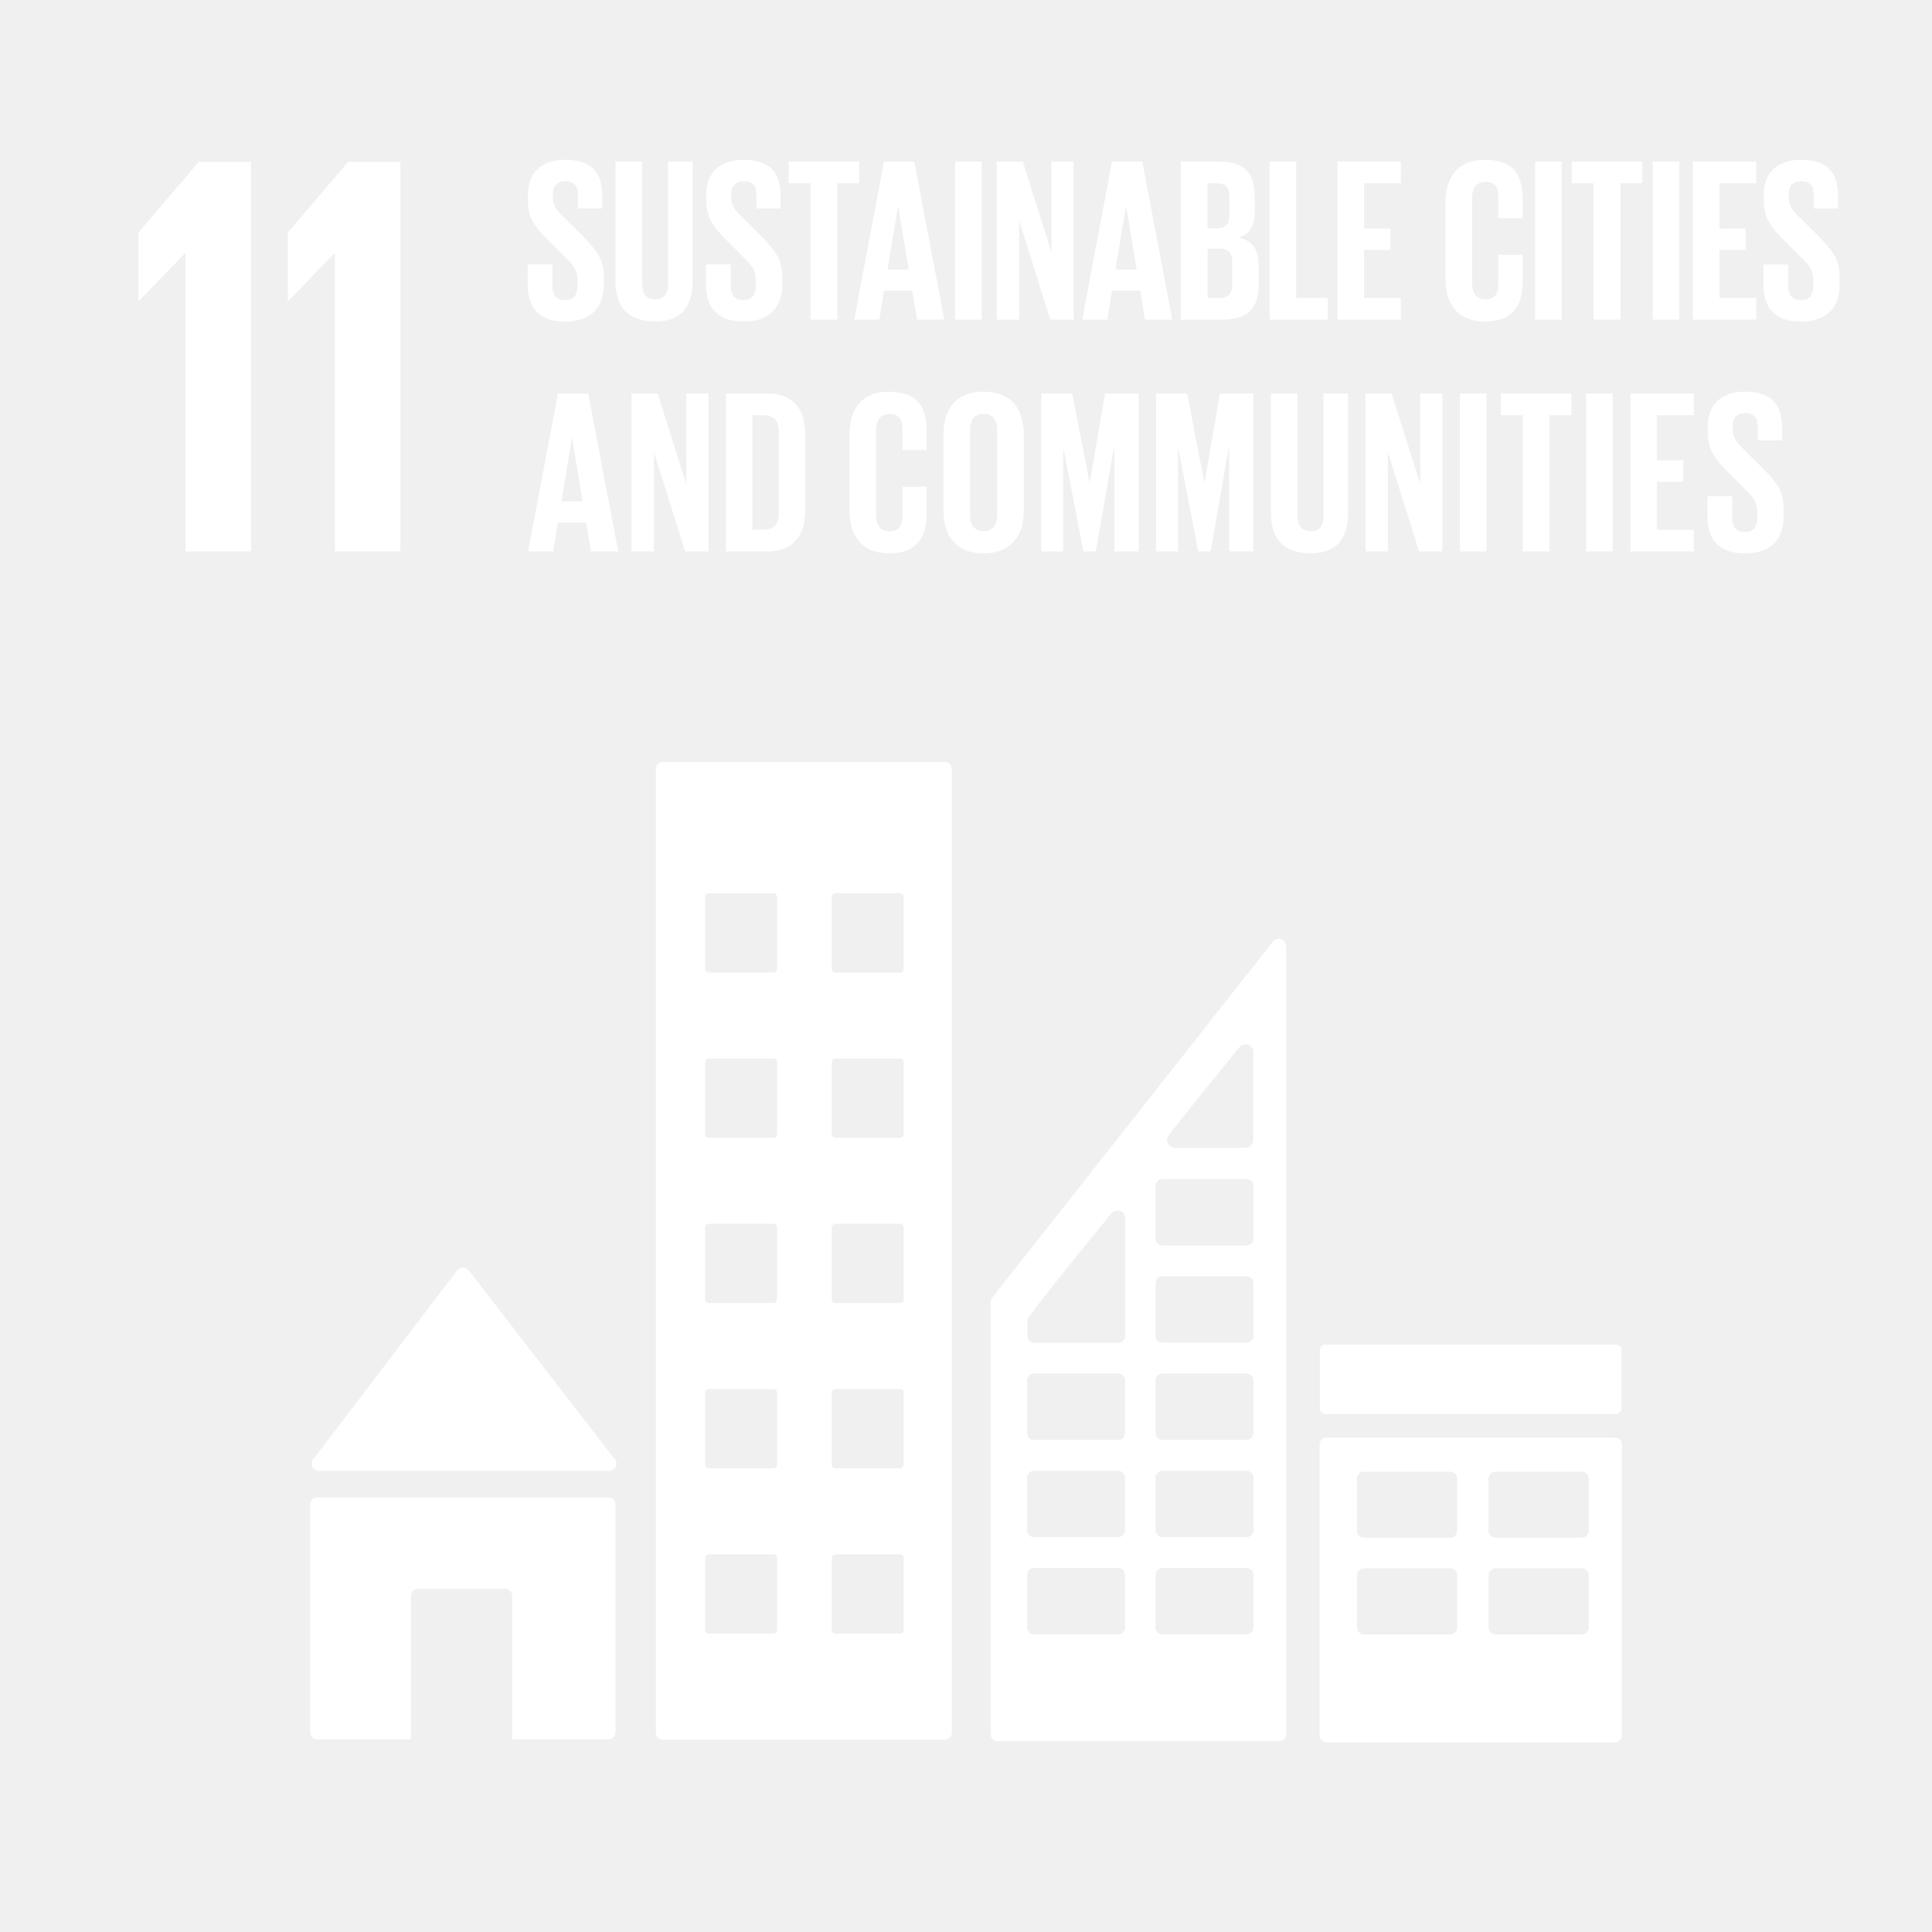
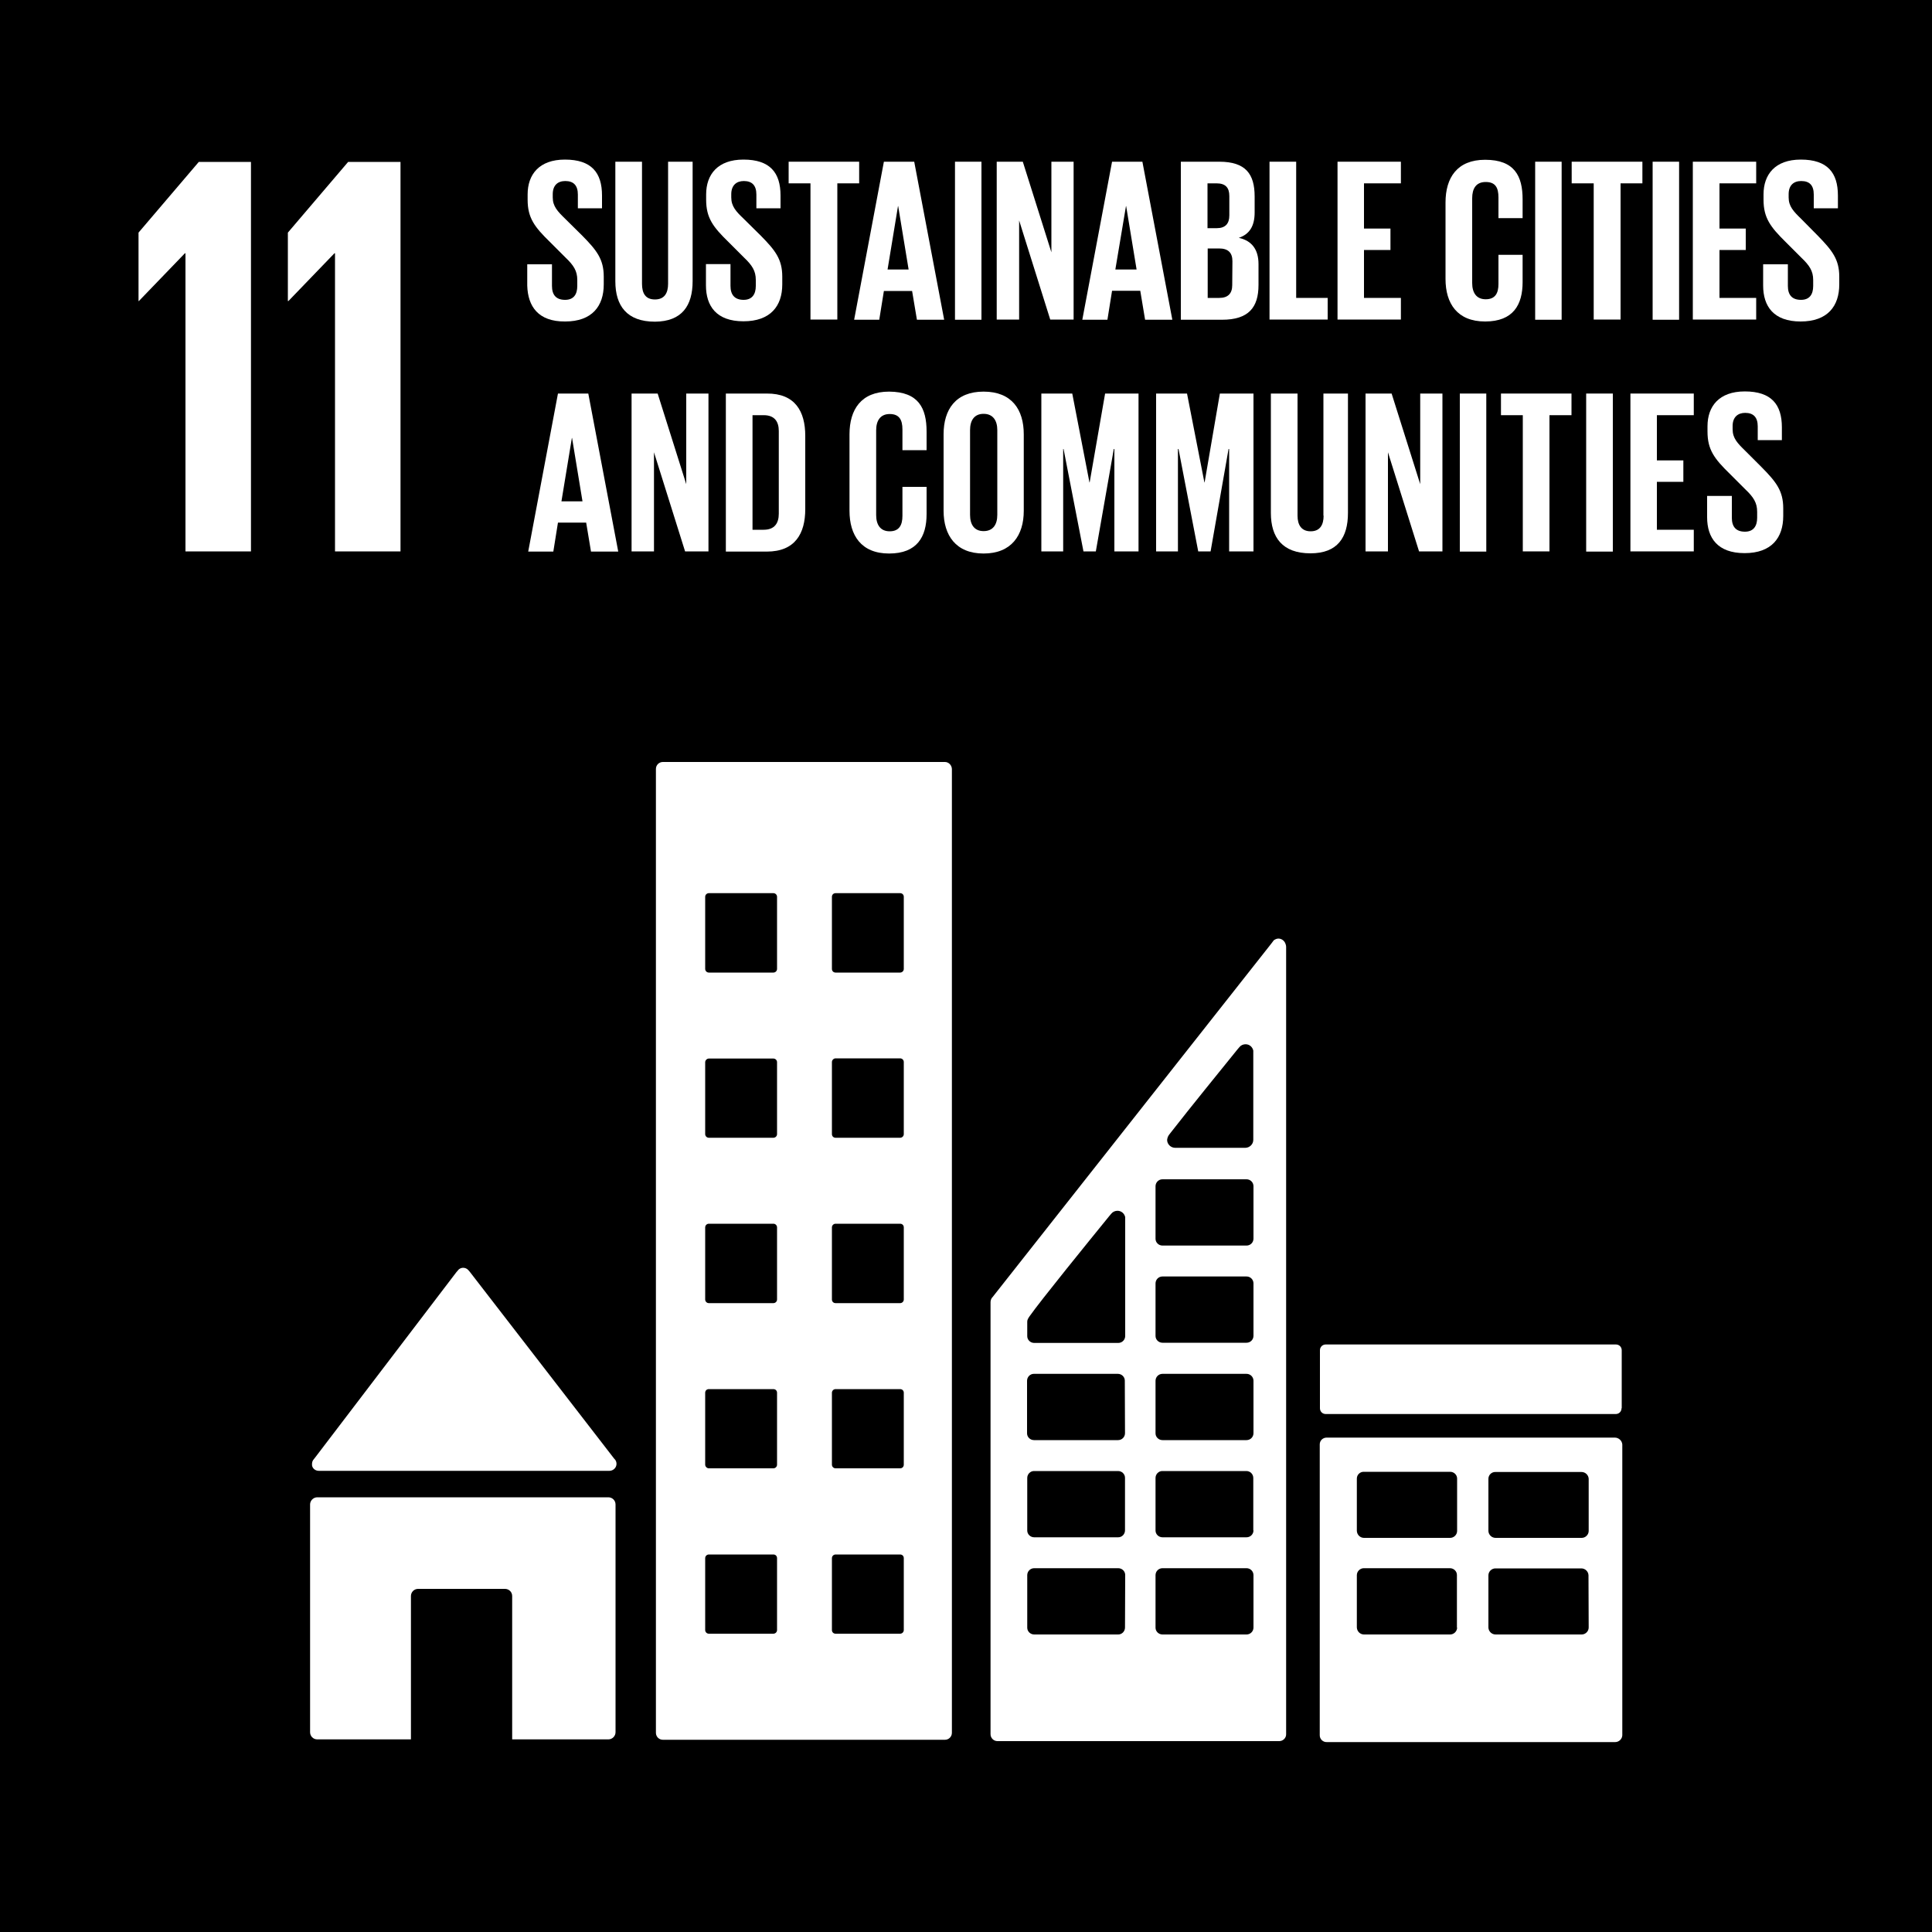
- <svg xmlns="http://www.w3.org/2000/svg" id="Layer_1" data-name="Layer 1" viewBox="0 0 1000 1000" focusable="false">
-   <link type="text/css" rel="stylesheet" id="dark-mode-general-link" />
-   <link type="text/css" rel="stylesheet" id="dark-mode-custom-link" />
-   <style type="text/css" id="dark-mode-custom-style" />
-   <defs>
-     <style>
-       .cls-2 {
-         fill: #fff;
-       }
-     </style>
-   </defs>
-   <path class="cls-2" d="M292.55,166.4c14,0,20-8,20-19.17v-4c0-9-3.62-13.62-11.09-21.22l-8.8-8.68c-4-3.86-6.5-6.51-6.5-11.11v-1.67c0-4.59,2.65-6.76,6.5-6.76,4.33,0,6.51,2.29,6.51,7v7.1h12.53v-6.62c0-11.81-5.41-18.57-19.16-18.57-13.39,0-19.29,7.84-19.29,18v2.79c0,9.39,3.62,14.1,11.45,21.81l8.07,8.1c4.22,4,6.15,6.86,6.15,11.56v3.13c0,4.35-1.93,7.24-6.26,7.24-4.7,0-6.75-2.65-6.75-7.24v-11.2H273.16v11c0,10.73,5.41,18.57,19.39,18.57" />
-   <path class="cls-2" d="M358.47,145.54V83.67H345.81v63.19c0,4.83-1.93,8.07-6.76,8.07s-6.74-3.24-6.74-8.07V83.67H318.56v61.87c0,12.66,6,20.86,20.49,20.86,14,0,19.42-8.2,19.42-20.86" />
-   <path class="cls-2" d="M404.88,147.23v-4c0-9-3.63-13.62-11.08-21.22L385,113.33c-4-3.85-6.52-6.51-6.52-11.08v-1.69c0-4.59,2.67-6.76,6.52-6.76,4.34,0,6.5,2.28,6.5,7v7.1H404v-6.62c0-11.83-5.41-18.57-19.16-18.57-13.38,0-19.29,7.84-19.29,18v2.77c0,9.4,3.63,14.11,11.47,21.83l8.06,8.09c4.22,4,6.14,6.86,6.14,11.56v3.15c0,4.32-1.92,7.23-6.26,7.23-4.7,0-6.75-2.66-6.75-7.23V136.85H365.47v11c0,10.73,5.41,18.56,19.4,18.56s20-8,20-19.17" />
-   <polygon class="cls-2" points="444.73 83.67 408.21 83.67 408.21 94.89 419.53 94.89 419.53 165.44 433.4 165.44 433.4 94.89 444.73 94.89 444.73 83.67" />
-   <path class="cls-2" d="M473.23,83.67H457.56l-15.43,81.76h13l2.41-14.94h14.58l2.54,14.94h14.11Zm-13.85,55.84,5.41-32.8h.13l5.43,32.8Z" />
-   <rect class="cls-2" x="494.33" y="83.68" width="13.74" height="81.77" />
-   <polygon class="cls-2" points="555.7 165.44 555.7 83.67 544.25 83.67 544.25 130.57 529.41 83.67 515.91 83.67 515.91 165.44 527.49 165.44 527.49 114.06 543.63 165.44 555.7 165.44" />
-   <path class="cls-2" d="M575.57,150.48h14.59l2.52,15h14.1L591.24,83.67H575.57l-15.43,81.76h13Zm7.22-43.78h.13l5.44,32.81h-11Z" />
-   <path class="cls-2" d="M649.43,110v-8.31c0-11.58-4.57-18-18.32-18h-19.9v81.77h21.34c13.75,0,18.92-6.39,18.92-18V136.62c0-7.48-3.36-12.07-10.24-13.63,5.67-1.81,8.2-6.15,8.2-13M625,94.89h4.71c4.57,0,6.63,2.16,6.63,6.63v10c0,4.35-2.06,6.64-6.52,6.64H625Zm12.77,52.7c0,4.34-2.16,6.64-6.74,6.64h-6V128.66h5.9c4.82,0,6.87,2.29,6.87,6.62Z" />
-   <polygon class="cls-2" points="670.87 83.67 657.13 83.67 657.13 165.44 687.25 165.44 687.25 154.22 670.87 154.22 670.87 83.67" />
-   <polygon class="cls-2" points="725.09 94.89 725.09 83.67 692.3 83.67 692.3 165.44 725.09 165.44 725.09 154.22 706.04 154.22 706.04 129.37 719.66 129.37 719.66 118.29 706.04 118.29 706.04 94.89 725.09 94.89" />
-   <path class="cls-2" d="M768.69,166.4c14.59,0,19.42-8.68,19.42-20.38V131.91H775.56V147c0,4.8-1.69,7.94-6.63,7.94s-7-3.49-7-8.44V102.61c0-5,2-8.45,7-8.45s6.63,2.89,6.63,8v10.74h12.55v-9.65c0-12.07-4.23-20.51-19.42-20.51-14.46,0-20.49,9.28-20.49,22.06v39.57c0,12.66,6,22.06,20.49,22.06" />
-   <rect class="cls-2" x="794.56" y="83.68" width="13.73" height="81.77" />
-   <polygon class="cls-2" points="838.75 165.44 838.75 94.89 850.06 94.89 850.06 83.67 813.55 83.67 813.55 94.89 824.87 94.89 824.87 165.44 838.75 165.44" />
-   <rect class="cls-2" x="855.43" y="83.68" width="13.73" height="81.77" />
-   <polygon class="cls-2" points="876.24 165.44 909.02 165.44 909.02 154.22 889.98 154.22 889.98 129.37 903.58 129.37 903.58 118.29 889.98 118.29 889.98 94.89 909.02 94.89 909.02 83.67 876.24 83.67 876.24 165.44" />
-   <path class="cls-2" d="M932.31,113.34c-4-3.87-6.49-6.51-6.49-11.11v-1.67c0-4.59,2.64-6.76,6.49-6.76,4.36,0,6.51,2.29,6.51,7v7.11h12.55v-6.63c0-11.83-5.43-18.57-19.18-18.57-13.38,0-19.27,7.84-19.27,18v2.79c0,9.39,3.6,14.1,11.44,21.81l8.07,8.1c4.24,4,6.16,6.86,6.16,11.56v3.13c0,4.35-1.92,7.24-6.28,7.24-4.7,0-6.75-2.65-6.75-7.24v-11.2H912.79v11c0,10.73,5.42,18.57,19.4,18.57s20-8,20-19.17v-4c0-9-3.65-13.62-11.1-21.22Z" />
-   <path class="cls-2" d="M288.79,203.69l-15.43,81.75h13l2.41-14.95h14.58l2.54,14.95H320l-15.55-81.75Zm1.81,55.83,5.42-32.8h.13l5.41,32.8Z" />
-   <polygon class="cls-2" points="355.22 250.59 340.39 203.69 326.89 203.69 326.89 285.45 338.47 285.45 338.47 234.06 354.61 285.45 366.67 285.45 366.67 203.69 355.22 203.69 355.22 250.59" />
-   <path class="cls-2" d="M396.94,203.67H375.72v81.78h21.22c14.71,0,19.88-9.4,19.88-21.95V225.63c0-12.66-5.17-22-19.88-22m6.14,62.24c0,4.94-2.17,8.32-7.83,8.32h-5.8V214.9h5.8c5.66,0,7.83,3.37,7.83,8.19Z" />
-   <path class="cls-2" d="M460.23,202.72c-14.47,0-20.5,9.28-20.5,22.07v39.56c0,12.65,6,22.06,20.5,22.06s19.4-8.69,19.4-20.39v-14.1H467.09V267c0,4.83-1.68,8-6.61,8s-7-3.49-7-8.44v-43.9c0-4.94,2.06-8.44,7-8.44s6.61,2.89,6.61,8v10.73h12.54v-9.65c0-12.06-4.21-20.49-19.4-20.49" />
-   <path class="cls-2" d="M509.07,202.72c-14.48,0-20.74,9.28-20.74,22.07v39.56c0,12.65,6.26,22.06,20.74,22.06s20.84-9.41,20.84-22.06V224.79c0-12.79-6.26-22.07-20.84-22.07m7.1,63.79c0,4.95-2.17,8.44-7.1,8.44s-7-3.49-7-8.44v-43.9c0-4.94,2.15-8.44,7-8.44s7.1,3.5,7.1,8.44Z" />
-   <polygon class="cls-2" points="564.03 249.75 563.91 249.75 555 203.67 538.97 203.67 538.97 285.44 550.29 285.44 550.29 232.38 550.53 232.38 560.78 285.44 567.16 285.44 576.45 232.38 576.81 232.38 576.81 285.44 589.35 285.44 589.35 203.67 571.99 203.67 564.03 249.75" />
-   <polygon class="cls-2" points="623.48 249.75 623.36 249.75 614.44 203.67 598.4 203.67 598.4 285.44 609.74 285.44 609.74 232.38 609.97 232.38 620.21 285.44 626.61 285.44 635.88 232.38 636.25 232.38 636.25 285.44 648.78 285.44 648.78 203.67 631.43 203.67 623.48 249.75" />
-   <path class="cls-2" d="M685.07,266.87c0,4.83-1.91,8.1-6.74,8.1s-6.75-3.27-6.75-8.1V203.69H657.83v61.84c0,12.68,6,20.88,20.5,20.88,14,0,19.4-8.2,19.4-20.88V203.69H685.07Z" />
-   <polygon class="cls-2" points="735.13 250.59 720.28 203.69 706.79 203.69 706.79 285.45 718.37 285.45 718.37 234.06 734.51 285.45 746.56 285.45 746.56 203.69 735.13 203.69 735.13 250.59" />
-   <polygon class="cls-2" points="71.65 120.39 71.65 155.77 71.94 155.77 95.73 131.09 96.04 131.09 96.04 285.43 129.94 285.43 129.94 83.8 102.87 83.8 71.65 120.39" />
-   <polygon class="cls-2" points="148.97 120.39 148.97 155.77 149.27 155.77 173.06 131.09 173.35 131.09 173.35 285.43 207.26 285.43 207.26 83.8 180.21 83.8 148.97 120.39" />
-   <rect class="cls-2" x="755.64" y="203.67" width="13.74" height="81.77" />
-   <polygon class="cls-2" points="776.86 214.89 788.19 214.89 788.19 285.44 802.05 285.44 802.05 214.89 813.38 214.89 813.38 203.67 776.86 203.67 776.86 214.89" />
-   <rect class="cls-2" x="820.98" y="203.67" width="13.75" height="81.77" />
-   <polygon class="cls-2" points="843.9 285.44 876.69 285.44 876.69 274.23 857.63 274.23 857.63 249.39 871.26 249.39 871.26 238.29 857.63 238.29 857.63 214.89 876.69 214.89 876.69 203.67 843.9 203.67 843.9 285.44" />
-   <path class="cls-2" d="M903.33,233.35c-4-3.87-6.51-6.52-6.51-11.09v-1.7c0-4.59,2.65-6.75,6.51-6.75,4.34,0,6.5,2.29,6.5,7v7.12h12.55v-6.64c0-11.82-5.43-18.56-19.17-18.56-13.39,0-19.29,7.84-19.29,18v2.77c0,9.4,3.62,14.11,11.46,21.82l8.08,8.09c4.21,4,6.14,6.87,6.14,11.57v3.14c0,4.34-1.93,7.24-6.27,7.24-4.7,0-6.75-2.65-6.75-7.24V256.87H883.8v11c0,10.73,5.42,18.57,19.41,18.57s20-8,20-19.16v-4c0-9-3.62-13.61-11.09-21.22Z" />
+ <svg xmlns="http://www.w3.org/2000/svg" version="1.1" id="Layer_1" x="0px" y="0px" viewBox="0 0 1000 1000" style="enable-background:new 0 0 1000 1000;" xml:space="preserve">
+   <style type="text/css">
+ 	.st0{fill:#FFFFFF;}
+ </style>
+   <rect y="0" width="1000" height="1000" />
+   <path class="st0" d="M292.5,166.4c14,0,20-8,20-19.2v-4c0-9-3.6-13.6-11.1-21.2l-8.8-8.7c-4-3.9-6.5-6.5-6.5-11.1v-1.7  c0-4.6,2.6-6.8,6.5-6.8c4.3,0,6.5,2.3,6.5,7v7.1h12.5v-6.6c0-11.8-5.4-18.6-19.2-18.6c-13.4,0-19.3,7.8-19.3,18v2.8  c0,9.4,3.6,14.1,11.5,21.8l8.1,8.1c4.2,4,6.1,6.9,6.1,11.6v3.1c0,4.4-1.9,7.2-6.3,7.2c-4.7,0-6.8-2.6-6.8-7.2v-11.2h-12.8v11  C273.2,158.6,278.6,166.5,292.5,166.4" />
+   <path class="st0" d="M358.5,145.5V83.7h-12.7v63.2c0,4.8-1.9,8.1-6.8,8.1s-6.7-3.2-6.7-8.1V83.7h-13.8v61.9c0,12.7,6,20.9,20.5,20.9  C353,166.4,358.5,158.2,358.5,145.5" />
+   <path class="st0" d="M404.9,147.2v-4c0-9-3.6-13.6-11.1-21.2l-8.8-8.7c-4-3.8-6.5-6.5-6.5-11.1v-1.7c0-4.6,2.7-6.8,6.5-6.8  c4.3,0,6.5,2.3,6.5,7v7.1H404v-6.6c0-11.8-5.4-18.6-19.2-18.6c-13.4,0-19.3,7.8-19.3,18v2.8c0,9.4,3.6,14.1,11.5,21.8l8.1,8.1  c4.2,4,6.1,6.9,6.1,11.6v3.1c0,4.3-1.9,7.2-6.3,7.2c-4.7,0-6.8-2.7-6.8-7.2v-11.3h-12.7v11c0,10.7,5.4,18.6,19.4,18.6  S404.9,158.4,404.9,147.2" />
+   <polygon class="st0" points="444.7,83.7 408.2,83.7 408.2,94.9 419.5,94.9 419.5,165.4 433.4,165.4 433.4,94.9 444.7,94.9 " />
+   <path class="st0" d="M473.2,83.7h-15.7l-15.4,81.8h13l2.4-14.9h14.6l2.5,14.9h14.1L473.2,83.7z M459.4,139.5l5.4-32.8h0.1l5.4,32.8  H459.4z" />
+   <rect x="494.3" y="83.7" class="st0" width="13.7" height="81.8" />
+   <polygon class="st0" points="555.7,165.4 555.7,83.7 544.2,83.7 544.2,130.6 529.4,83.7 515.9,83.7 515.9,165.4 527.5,165.4   527.5,114.1 543.6,165.4 " />
+   <path class="st0" d="M575.6,150.5h14.6l2.5,15h14.1l-15.5-81.8h-15.7l-15.4,81.8h13L575.6,150.5z M582.8,106.7h0.1l5.4,32.8h-11  L582.8,106.7z" />
+   <path class="st0" d="M649.4,110v-8.3c0-11.6-4.6-18-18.3-18h-19.9v81.8h21.3c13.8,0,18.9-6.4,18.9-18v-10.8  c0-7.5-3.4-12.1-10.2-13.6C646.9,121.2,649.4,116.8,649.4,110 M625,94.9h4.7c4.6,0,6.6,2.2,6.6,6.6v10c0,4.3-2.1,6.6-6.5,6.6H625  V94.9z M637.8,147.6c0,4.3-2.2,6.6-6.7,6.6h-6v-25.6h5.9c4.8,0,6.9,2.3,6.9,6.6L637.8,147.6z" />
+   <polygon class="st0" points="670.9,83.7 657.1,83.7 657.1,165.4 687.2,165.4 687.2,154.2 670.9,154.2 " />
+   <polygon class="st0" points="725.1,94.9 725.1,83.7 692.3,83.7 692.3,165.4 725.1,165.4 725.1,154.2 706,154.2 706,129.4   719.7,129.4 719.7,118.3 706,118.3 706,94.9 " />
+   <path class="st0" d="M768.7,166.4c14.6,0,19.4-8.7,19.4-20.4v-14.1h-12.5V147c0,4.8-1.7,7.9-6.6,7.9s-7-3.5-7-8.4v-43.9  c0-5,2-8.4,7-8.4s6.6,2.9,6.6,8v10.7h12.5v-9.7c0-12.1-4.2-20.5-19.4-20.5c-14.5,0-20.5,9.3-20.5,22.1v39.6  C748.2,157,754.2,166.4,768.7,166.4" />
+   <rect x="794.6" y="83.7" class="st0" width="13.7" height="81.8" />
+   <polygon class="st0" points="838.8,165.4 838.8,94.9 850.1,94.9 850.1,83.7 813.5,83.7 813.5,94.9 824.9,94.9 824.9,165.4 " />
+   <rect x="855.4" y="83.7" class="st0" width="13.7" height="81.8" />
+   <polygon class="st0" points="876.2,165.4 909,165.4 909,154.2 890,154.2 890,129.4 903.6,129.4 903.6,118.3 890,118.3 890,94.9   909,94.9 909,83.7 876.2,83.7 " />
+   <path class="st0" d="M932.3,113.3c-4-3.9-6.5-6.5-6.5-11.1v-1.7c0-4.6,2.6-6.8,6.5-6.8c4.4,0,6.5,2.3,6.5,7v7.1h12.5v-6.6  c0-11.8-5.4-18.6-19.2-18.6c-13.4,0-19.3,7.8-19.3,18v2.8c0,9.4,3.6,14.1,11.4,21.8l8.1,8.1c4.2,4,6.2,6.9,6.2,11.6v3.1  c0,4.4-1.9,7.2-6.3,7.2c-4.7,0-6.8-2.6-6.8-7.2v-11.2h-12.8v11c0,10.7,5.4,18.6,19.4,18.6s20-8,20-19.2v-4c0-9-3.7-13.6-11.1-21.2  L932.3,113.3z" />
+   <path class="st0" d="M288.8,203.7l-15.4,81.8h13l2.4-15h14.6l2.5,15H320l-15.5-81.8H288.8z M290.6,259.5l5.4-32.8h0.1l5.4,32.8  H290.6z" />
+   <polygon class="st0" points="355.2,250.6 340.4,203.7 326.9,203.7 326.9,285.4 338.5,285.4 338.5,234.1 354.6,285.4 366.7,285.4   366.7,203.7 355.2,203.7 " />
+   <path class="st0" d="M396.9,203.7h-21.2v81.8h21.2c14.7,0,19.9-9.4,19.9-22v-37.9C416.8,213,411.6,203.6,396.9,203.7 M403.1,265.9  c0,4.9-2.2,8.3-7.8,8.3h-5.8v-59.3h5.8c5.7,0,7.8,3.4,7.8,8.2V265.9z" />
+   <path class="st0" d="M460.2,202.7c-14.5,0-20.5,9.3-20.5,22.1v39.6c0,12.6,6,22.1,20.5,22.1s19.4-8.7,19.4-20.4v-14.1h-12.5V267  c0,4.8-1.7,8-6.6,8s-7-3.5-7-8.4v-43.9c0-4.9,2.1-8.4,7-8.4s6.6,2.9,6.6,8v10.7h12.5v-9.6C479.6,211.2,475.4,202.8,460.2,202.7" />
+   <path class="st0" d="M509.1,202.7c-14.5,0-20.7,9.3-20.7,22.1v39.6c0,12.6,6.3,22.1,20.7,22.1s20.8-9.4,20.8-22.1v-39.6  C529.9,212,523.7,202.7,509.1,202.7 M516.2,266.5c0,5-2.2,8.4-7.1,8.4s-7-3.5-7-8.4v-43.9c0-4.9,2.1-8.4,7-8.4s7.1,3.5,7.1,8.4  V266.5z" />
+   <polygon class="st0" points="564,249.7 563.9,249.7 555,203.7 539,203.7 539,285.4 550.3,285.4 550.3,232.4 550.5,232.4   560.8,285.4 567.2,285.4 576.5,232.4 576.8,232.4 576.8,285.4 589.3,285.4 589.3,203.7 572,203.7 " />
+   <polygon class="st0" points="623.5,249.7 623.4,249.7 614.4,203.7 598.4,203.7 598.4,285.4 609.7,285.4 609.7,232.4 610,232.4   620.2,285.4 626.6,285.4 635.9,232.4 636.2,232.4 636.2,285.4 648.8,285.4 648.8,203.7 631.4,203.7 " />
+   <path class="st0" d="M685.1,266.9c0,4.8-1.9,8.1-6.7,8.1s-6.8-3.3-6.8-8.1v-63.2h-13.8v61.8c0,12.7,6,20.9,20.5,20.9  c14,0,19.4-8.2,19.4-20.9v-61.8h-12.7V266.9z" />
+   <polygon class="st0" points="735.1,250.6 720.3,203.7 706.8,203.7 706.8,285.4 718.4,285.4 718.4,234.1 734.5,285.4 746.6,285.4   746.6,203.7 735.1,203.7 " />
+   <polygon class="st0" points="71.7,120.4 71.7,155.8 71.9,155.8 95.7,131.1 96,131.1 96,285.4 129.9,285.4 129.9,83.8 102.9,83.8 " />
+   <polygon class="st0" points="149,120.4 149,155.8 149.3,155.8 173.1,131.1 173.4,131.1 173.4,285.4 207.3,285.4 207.3,83.8   180.2,83.8 " />
+   <rect x="755.6" y="203.7" class="st0" width="13.7" height="81.8" />
+   <polygon class="st0" points="776.9,214.9 788.2,214.9 788.2,285.4 802,285.4 802,214.9 813.4,214.9 813.4,203.7 776.9,203.7 " />
+   <rect x="821" y="203.7" class="st0" width="13.8" height="81.8" />
+   <polygon class="st0" points="843.9,285.4 876.7,285.4 876.7,274.2 857.6,274.2 857.6,249.4 871.3,249.4 871.3,238.3 857.6,238.3   857.6,214.9 876.7,214.9 876.7,203.7 843.9,203.7 " />
+   <path class="st0" d="M903.3,233.3c-4-3.9-6.5-6.5-6.5-11.1v-1.7c0-4.6,2.7-6.8,6.5-6.8c4.3,0,6.5,2.3,6.5,7v7.1h12.5v-6.6  c0-11.8-5.4-18.6-19.2-18.6c-13.4,0-19.3,7.8-19.3,18v2.8c0,9.4,3.6,14.1,11.5,21.8l8.1,8.1c4.2,4,6.1,6.9,6.1,11.6v3.1  c0,4.3-1.9,7.2-6.3,7.2c-4.7,0-6.8-2.6-6.8-7.2v-11.3h-12.8v11c0,10.7,5.4,18.6,19.4,18.6s20-8,20-19.2v-4c0-9-3.6-13.6-11.1-21.2  L903.3,233.3z" />
  <g>
    <g>
-       <path class="cls-2" d="M165,761.31H315.38a3.67,3.67,0,0,0,2.72-6.16l-.21-.22-74.84-96.82-.73-.81a3.67,3.67,0,0,0-2.72-1.2,3.75,3.75,0,0,0-2.42.95l-.45.52-.71.79-73,95.81-1.12,1.37a3.64,3.64,0,0,0-.63,2.06A3.71,3.71,0,0,0,165,761.31Z" />
-       <path class="cls-2" d="M314.92,775H164.2a3.69,3.69,0,0,0-3.69,3.69V896.59a3.7,3.7,0,0,0,3.69,3.71h48.51V826.09a3.68,3.68,0,0,1,3.69-3.69h45a3.68,3.68,0,0,1,3.69,3.69V900.3h49.8a3.7,3.7,0,0,0,3.69-3.71V778.65A3.69,3.69,0,0,0,314.92,775Z" />
+       <path class="st0" d="M165,761.3h150.4c2,0,3.7-1.6,3.7-3.6c0-0.9-0.3-1.8-1-2.5l-0.2-0.2l-74.8-96.8l-0.7-0.8    c-0.7-0.8-1.7-1.2-2.7-1.2c-0.9,0-1.8,0.4-2.4,1l-0.4,0.5l-0.7,0.8l-73,95.8l-1.1,1.4c-0.4,0.6-0.6,1.3-0.6,2.1    C161.3,759.6,162.9,761.3,165,761.3C165,761.3,165,761.3,165,761.3z" />
+       <path class="st0" d="M314.9,775H164.2c-2,0-3.7,1.7-3.7,3.7l0,0v117.9c0,2,1.6,3.7,3.7,3.7c0,0,0,0,0,0h48.5v-74.2    c0-2,1.6-3.7,3.7-3.7c0,0,0,0,0,0h45c2,0,3.7,1.6,3.7,3.7c0,0,0,0,0,0v74.2h49.8c2,0,3.7-1.7,3.7-3.7v0V778.7    C318.6,776.6,316.9,775,314.9,775z" />
    </g>
-     <path class="cls-2" d="M835.83,744.08H686.66a3.59,3.59,0,0,0-3.65,3.55V898.26a3.6,3.6,0,0,0,3.65,3.54H835.83a3.6,3.6,0,0,0,3.66-3.54V747.63a3.59,3.59,0,0,0-3.66-3.55m-81.62,98.34a3.6,3.6,0,0,1-3.64,3.56H706a3.61,3.61,0,0,1-3.66-3.56V815.34a3.6,3.6,0,0,1,3.66-3.56h44.57a3.59,3.59,0,0,1,3.64,3.56Zm0-50.06a3.6,3.6,0,0,1-3.64,3.56H706a3.61,3.61,0,0,1-3.66-3.56v-27.1a3.61,3.61,0,0,1,3.66-3.54h44.57a3.59,3.59,0,0,1,3.64,3.54Zm68.12,50.06a3.6,3.6,0,0,1-3.66,3.56H774.12a3.6,3.6,0,0,1-3.66-3.56V815.34a3.6,3.6,0,0,1,3.66-3.56h44.55a3.6,3.6,0,0,1,3.66,3.56Zm0-50.06a3.6,3.6,0,0,1-3.66,3.56H774.12a3.6,3.6,0,0,1-3.66-3.56v-27.1a3.6,3.6,0,0,1,3.66-3.54h44.55a3.6,3.6,0,0,1,3.66,3.54Z" />
-     <path class="cls-2" d="M489.06,394.44h-146a3.57,3.57,0,0,0-3.56,3.58v498.9a3.58,3.58,0,0,0,3.56,3.57h146a3.6,3.6,0,0,0,3.59-3.57V398a3.59,3.59,0,0,0-3.59-3.58M402.22,843.65a1.92,1.92,0,0,1-1.92,1.92H366.88a1.92,1.92,0,0,1-1.92-1.92V806.41a1.91,1.91,0,0,1,1.92-1.91H400.3a1.91,1.91,0,0,1,1.92,1.91Zm0-85.55A1.91,1.91,0,0,1,400.3,760H366.88A1.91,1.91,0,0,1,365,758.1V720.87a1.91,1.91,0,0,1,1.92-1.92H400.3a1.91,1.91,0,0,1,1.92,1.92Zm0-85.53a1.92,1.92,0,0,1-1.92,1.92H366.88a1.92,1.92,0,0,1-1.92-1.92V635.31a1.92,1.92,0,0,1,1.92-1.91H400.3a1.92,1.92,0,0,1,1.92,1.91Zm0-85.55a1.92,1.92,0,0,1-1.92,1.92H366.88A1.92,1.92,0,0,1,365,587V549.76a1.9,1.9,0,0,1,1.92-1.89H400.3a1.9,1.9,0,0,1,1.92,1.89Zm0-85.53a1.92,1.92,0,0,1-1.92,1.91H366.88a1.92,1.92,0,0,1-1.92-1.91V464.23a1.92,1.92,0,0,1,1.92-1.92H400.3a1.92,1.92,0,0,1,1.92,1.92Zm65.55,342.16a1.92,1.92,0,0,1-1.93,1.92H432.43a1.91,1.91,0,0,1-1.92-1.92V806.41a1.91,1.91,0,0,1,1.92-1.91h33.41a1.91,1.91,0,0,1,1.93,1.91Zm0-85.55a1.91,1.91,0,0,1-1.93,1.92H432.43a1.9,1.9,0,0,1-1.92-1.92V720.87a1.9,1.9,0,0,1,1.92-1.92h33.41a1.91,1.91,0,0,1,1.93,1.92Zm0-85.53a1.92,1.92,0,0,1-1.93,1.92H432.43a1.91,1.91,0,0,1-1.92-1.92V635.31a1.91,1.91,0,0,1,1.92-1.91h33.41a1.92,1.92,0,0,1,1.93,1.91Zm0-85.55a1.92,1.92,0,0,1-1.93,1.92H432.43a1.91,1.91,0,0,1-1.92-1.92V549.76a1.9,1.9,0,0,1,1.92-1.89h33.41a1.9,1.9,0,0,1,1.93,1.89Zm0-85.53a1.92,1.92,0,0,1-1.93,1.91H432.43a1.91,1.91,0,0,1-1.92-1.91V464.23a1.91,1.91,0,0,1,1.92-1.92h33.41a1.92,1.92,0,0,1,1.93,1.92Z" />
-     <path class="cls-2" d="M839.32,728.92a3,3,0,0,1-3,3H686.17a3,3,0,0,1-3-3v-30a3,3,0,0,1,3-3H836.32a3,3,0,0,1,3,3Z" />
-     <path class="cls-2" d="M665.4,488.65a3.85,3.85,0,0,0-3.67-2.79,3.81,3.81,0,0,0-2.09.69l-.27.18-1.23,1.56-143.48,182-.66.89a4.13,4.13,0,0,0-1.25,2.84V897.67a3.57,3.57,0,0,0,3.58,3.56H662.17a3.56,3.56,0,0,0,3.57-3.56V490.15A3.71,3.71,0,0,0,665.4,488.65ZM605,587.49l1-1.28c9.81-12.6,26.36-33,34.42-42.86l1.06-1.26a4.17,4.17,0,0,1,3.21-1.52,4.09,4.09,0,0,1,4,3.34V590a4.12,4.12,0,0,1-4,4.1c-.07,0-.12,0-.18,0s-.12,0-.19,0H608.51c-.07,0-.12,0-.18,0s-.12,0-.18,0a4.13,4.13,0,0,1-4-4.1A4.17,4.17,0,0,1,605,587.49Zm-22.7,254.9a3.56,3.56,0,0,1-3.57,3.57H535.21a3.56,3.56,0,0,1-3.57-3.57V815.16a3.56,3.56,0,0,1,3.57-3.56h43.51a3.56,3.56,0,0,1,3.57,3.56Zm0-50.32a3.56,3.56,0,0,1-3.57,3.57H535.21a3.56,3.56,0,0,1-3.57-3.57V764.84a3.55,3.55,0,0,1,3.57-3.57h43.51a3.55,3.55,0,0,1,3.57,3.57Zm0-50.32a3.56,3.56,0,0,1-3.57,3.56H535.21a3.56,3.56,0,0,1-3.57-3.56V714.51a3.56,3.56,0,0,1,3.57-3.57h43.51a3.56,3.56,0,0,1,3.57,3.57Zm.12-110.27v60a3.58,3.58,0,0,1-3.57,3.57h-43.5a3.57,3.57,0,0,1-3.59-3.57v-7.55a4.14,4.14,0,0,1,.27-1.33,2.92,2.92,0,0,1,.22-.42,3,3,0,0,1,.32-.47c.1-.17.27-.39.4-.58,5.56-8,30.66-38.88,41.2-51.8l1.06-1.28a4.15,4.15,0,0,1,3.21-1.51,4.1,4.1,0,0,1,4,3.33ZM648.8,842.39a3.57,3.57,0,0,1-3.57,3.57h-43.5a3.57,3.57,0,0,1-3.59-3.57V815.16a3.57,3.57,0,0,1,3.59-3.56h43.5a3.57,3.57,0,0,1,3.57,3.56Zm0-50.32a3.57,3.57,0,0,1-3.57,3.57h-43.5a3.57,3.57,0,0,1-3.59-3.57V764.84a3.56,3.56,0,0,1,3.59-3.57h43.5a3.57,3.57,0,0,1,3.57,3.57Zm0-50.32a3.58,3.58,0,0,1-3.57,3.56h-43.5a3.57,3.57,0,0,1-3.59-3.56V714.51a3.57,3.57,0,0,1,3.59-3.57h43.5a3.57,3.57,0,0,1,3.57,3.57Zm0-50.33a3.57,3.57,0,0,1-3.57,3.56h-43.5a3.57,3.57,0,0,1-3.59-3.56V664.19a3.57,3.57,0,0,1,3.59-3.57h43.5a3.57,3.57,0,0,1,3.57,3.57Zm0-50.33a3.57,3.57,0,0,1-3.57,3.57h-43.5a3.57,3.57,0,0,1-3.59-3.57V613.86a3.57,3.57,0,0,1,3.59-3.58h43.5a3.57,3.57,0,0,1,3.57,3.58Z" />
+     <path class="st0" d="M835.8,744.1H686.7c-2,0-3.6,1.5-3.6,3.5c0,0,0,0,0,0v150.6c0,2,1.7,3.6,3.7,3.5h149.2c2,0,3.6-1.6,3.7-3.5   c0,0,0,0,0,0V747.6C839.5,745.6,837.8,744.1,835.8,744.1C835.9,744.1,835.8,744.1,835.8,744.1 M754.2,842.4c0,2-1.7,3.6-3.6,3.6   c0,0,0,0,0,0H706c-2,0-3.6-1.6-3.7-3.6c0,0,0,0,0,0v-27.1c0-2,1.7-3.6,3.6-3.6c0,0,0,0,0,0h44.6c2,0,3.6,1.6,3.6,3.5c0,0,0,0,0,0   V842.4z M754.2,792.4c0,2-1.7,3.6-3.6,3.6c0,0,0,0,0,0H706c-2,0-3.6-1.6-3.7-3.6c0,0,0,0,0,0v-27.1c0-2,1.7-3.6,3.7-3.5h44.6   c2,0,3.6,1.6,3.6,3.5c0,0,0,0,0,0V792.4z M822.3,842.4c0,2-1.7,3.6-3.6,3.6c0,0,0,0,0,0h-44.6c-2,0-3.6-1.6-3.7-3.5c0,0,0,0,0,0   v-27.1c0-2,1.7-3.6,3.6-3.6c0,0,0,0,0,0h44.5c2,0,3.6,1.6,3.7,3.5c0,0,0,0,0,0L822.3,842.4z M822.3,792.4c0,2-1.7,3.6-3.6,3.6   c0,0,0,0,0,0h-44.6c-2,0-3.6-1.6-3.7-3.5c0,0,0,0,0,0v-27.1c0-2,1.7-3.6,3.7-3.5c0,0,0,0,0,0h44.5c2,0,3.6,1.6,3.7,3.5c0,0,0,0,0,0   L822.3,792.4z" />
+     <path class="st0" d="M489.1,394.4h-146c-2,0-3.6,1.6-3.6,3.6l0,0v498.9c0,2,1.6,3.6,3.6,3.6h146c2,0,3.6-1.6,3.6-3.6V398   C492.6,396,491,394.4,489.1,394.4 M402.2,843.7c0,1.1-0.9,1.9-1.9,1.9h-33.4c-1.1,0-1.9-0.9-1.9-1.9v-37.2c0-1.1,0.9-1.9,1.9-1.9   c0,0,0,0,0,0h33.4c1.1,0,1.9,0.8,1.9,1.9c0,0,0,0,0,0V843.7z M402.2,758.1c0,1.1-0.9,1.9-1.9,1.9h0h-33.4c-1,0-1.9-0.9-1.9-1.9   v-37.2c0-1.1,0.8-1.9,1.9-1.9c0,0,0,0,0,0h33.4c1.1,0,1.9,0.8,1.9,1.9c0,0,0,0,0,0V758.1z M402.2,672.6c0,1.1-0.9,1.9-1.9,1.9   h-33.4c-1.1,0-1.9-0.9-1.9-1.9v-37.3c0-1.1,0.9-1.9,1.9-1.9h33.4c1.1,0,1.9,0.9,1.9,1.9V672.6z M402.2,587c0,1.1-0.9,1.9-1.9,1.9   h-33.4c-1.1,0-1.9-0.9-1.9-1.9v-37.2c0-1,0.9-1.9,1.9-1.9c0,0,0,0,0,0h33.4c1,0,1.9,0.8,1.9,1.9c0,0,0,0,0,0V587z M402.2,501.5   c0,1.1-0.9,1.9-1.9,1.9h-33.4c-1.1,0-1.9-0.9-1.9-1.9v-37.3c0-1.1,0.9-1.9,1.9-1.9h0h33.4c1.1,0,1.9,0.9,1.9,1.9v0V501.5z    M467.8,843.7c0,1.1-0.9,1.9-1.9,1.9c0,0,0,0,0,0h-33.4c-1.1,0-1.9-0.8-1.9-1.9c0,0,0,0,0,0v-37.2c0-1.1,0.9-1.9,1.9-1.9   c0,0,0,0,0,0h33.4c1.1,0,1.9,0.8,1.9,1.9c0,0,0,0,0,0L467.8,843.7z M467.8,758.1c0,1.1-0.8,1.9-1.9,1.9c0,0,0,0,0,0h-33.4   c-1,0-1.9-0.8-1.9-1.9c0,0,0,0,0,0v-37.2c0-1,0.8-1.9,1.9-1.9c0,0,0,0,0,0h33.4c1.1,0,1.9,0.8,1.9,1.9c0,0,0,0,0,0L467.8,758.1z    M467.8,672.6c0,1.1-0.9,1.9-1.9,1.9c0,0,0,0,0,0h-33.4c-1.1,0-1.9-0.8-1.9-1.9c0,0,0,0,0,0v-37.3c0-1.1,0.9-1.9,1.9-1.9   c0,0,0,0,0,0h33.4c1.1,0,1.9,0.8,1.9,1.9l0,0L467.8,672.6z M467.8,587c0,1.1-0.9,1.9-1.9,1.9c0,0,0,0,0,0h-33.4   c-1.1,0-1.9-0.8-1.9-1.9c0,0,0,0,0,0v-37.3c0-1,0.9-1.9,1.9-1.9c0,0,0,0,0,0h33.4c1,0,1.9,0.8,1.9,1.9c0,0,0,0,0,0L467.8,587z    M467.8,501.5c0,1.1-0.9,1.9-1.9,1.9c0,0,0,0,0,0h-33.4c-1.1,0-1.9-0.8-1.9-1.9c0,0,0,0,0,0v-37.3c0-1.1,0.8-1.9,1.9-1.9   c0,0,0,0,0,0h33.4c1.1,0,1.9,0.8,1.9,1.9c0,0,0,0,0,0L467.8,501.5z" />
+     <path class="st0" d="M839.3,728.9c0,1.7-1.3,3-3,3H686.2c-1.7,0-3-1.3-3-3v-30c0-1.7,1.3-3,3-3h150.2c1.7,0,3,1.3,3,3V728.9z" />
+     <path class="st0" d="M665.4,488.6c-0.5-1.6-2-2.8-3.7-2.8c-0.7,0-1.5,0.3-2.1,0.7l-0.3,0.2l-1.2,1.6l-143.5,182l-0.7,0.9   c-0.8,0.7-1.2,1.8-1.2,2.8v223.6c0,2,1.6,3.6,3.6,3.6c0,0,0,0,0,0h145.8c2,0,3.6-1.6,3.6-3.5c0,0,0,0,0,0V490.1   C665.7,489.6,665.6,489.1,665.4,488.6z M605,587.5l1-1.3c9.8-12.6,26.4-33,34.4-42.9l1.1-1.3c0.8-1,2-1.5,3.2-1.5   c2,0,3.6,1.4,4,3.3V590c0,2.2-1.8,4-4,4.1c-0.1,0-0.1,0-0.2,0s-0.1,0-0.2,0h-35.8c-0.1,0-0.1,0-0.2,0s-0.1,0-0.2,0   c-2.2-0.1-4-1.9-4-4.1C604.2,589.1,604.5,588.2,605,587.5z M582.3,842.4c0,2-1.6,3.6-3.5,3.6c0,0,0,0,0,0h-43.5   c-2,0-3.6-1.6-3.6-3.5c0,0,0,0,0,0v-27.2c0-2,1.6-3.6,3.6-3.6c0,0,0,0,0,0h43.5c2,0,3.6,1.6,3.6,3.5c0,0,0,0,0,0L582.3,842.4z    M582.3,792.1c0,2-1.6,3.6-3.5,3.6c0,0,0,0,0,0h-43.5c-2,0-3.6-1.6-3.6-3.5c0,0,0,0,0,0v-27.2c0-2,1.6-3.6,3.5-3.6c0,0,0,0,0,0   h43.5c2,0,3.6,1.6,3.6,3.5c0,0,0,0,0,0L582.3,792.1z M582.3,741.8c0,2-1.6,3.6-3.6,3.6c0,0,0,0,0,0h-43.5c-2,0-3.6-1.6-3.6-3.5   c0,0,0,0,0,0v-27.2c0-2,1.6-3.6,3.5-3.6c0,0,0,0,0,0h43.5c2,0,3.6,1.6,3.6,3.5c0,0,0,0,0,0L582.3,741.8z M582.4,631.5v60   c0,2-1.6,3.6-3.6,3.6h-43.5c-2,0-3.6-1.6-3.6-3.5c0,0,0,0,0,0v-7.5c0-0.5,0.1-0.9,0.3-1.3c0.1-0.1,0.1-0.3,0.2-0.4   c0.1-0.2,0.2-0.3,0.3-0.5c0.1-0.2,0.3-0.4,0.4-0.6c5.6-8,30.7-38.9,41.2-51.8l1.1-1.3c0.8-1,2-1.5,3.2-1.5c2,0,3.6,1.4,4,3.3   L582.4,631.5z M648.8,842.4c0,2-1.6,3.6-3.6,3.6l0,0h-43.5c-2,0-3.6-1.6-3.6-3.5c0,0,0,0,0,0v-27.2c0-2,1.6-3.6,3.6-3.6   c0,0,0,0,0,0h43.5c2,0,3.6,1.6,3.6,3.6V842.4z M648.8,792.1c0,2-1.6,3.6-3.6,3.6l0,0h-43.5c-2,0-3.6-1.6-3.6-3.5c0,0,0,0,0,0v-27.2   c0-2,1.6-3.6,3.5-3.6c0,0,0,0,0,0h43.5c2,0,3.6,1.6,3.6,3.6l0,0V792.1z M648.8,741.8c0,2-1.6,3.6-3.6,3.6h-43.5   c-2,0-3.6-1.6-3.6-3.5c0,0,0,0,0,0v-27.2c0-2,1.6-3.6,3.6-3.6c0,0,0,0,0,0h43.5c2,0,3.6,1.6,3.6,3.6l0,0V741.8z M648.8,691.4   c0,2-1.6,3.6-3.6,3.6h-43.5c-2,0-3.6-1.6-3.6-3.5c0,0,0,0,0,0v-27.2c0-2,1.6-3.6,3.6-3.6c0,0,0,0,0,0h43.5c2,0,3.6,1.6,3.6,3.6l0,0   V691.4z M648.8,641.1c0,2-1.6,3.6-3.6,3.6l0,0h-43.5c-2,0-3.6-1.6-3.6-3.5c0,0,0,0,0,0v-27.2c0-2,1.6-3.6,3.6-3.6c0,0,0,0,0,0h43.5   c2,0,3.6,1.6,3.6,3.6c0,0,0,0,0,0V641.1z" />
  </g>
</svg>
